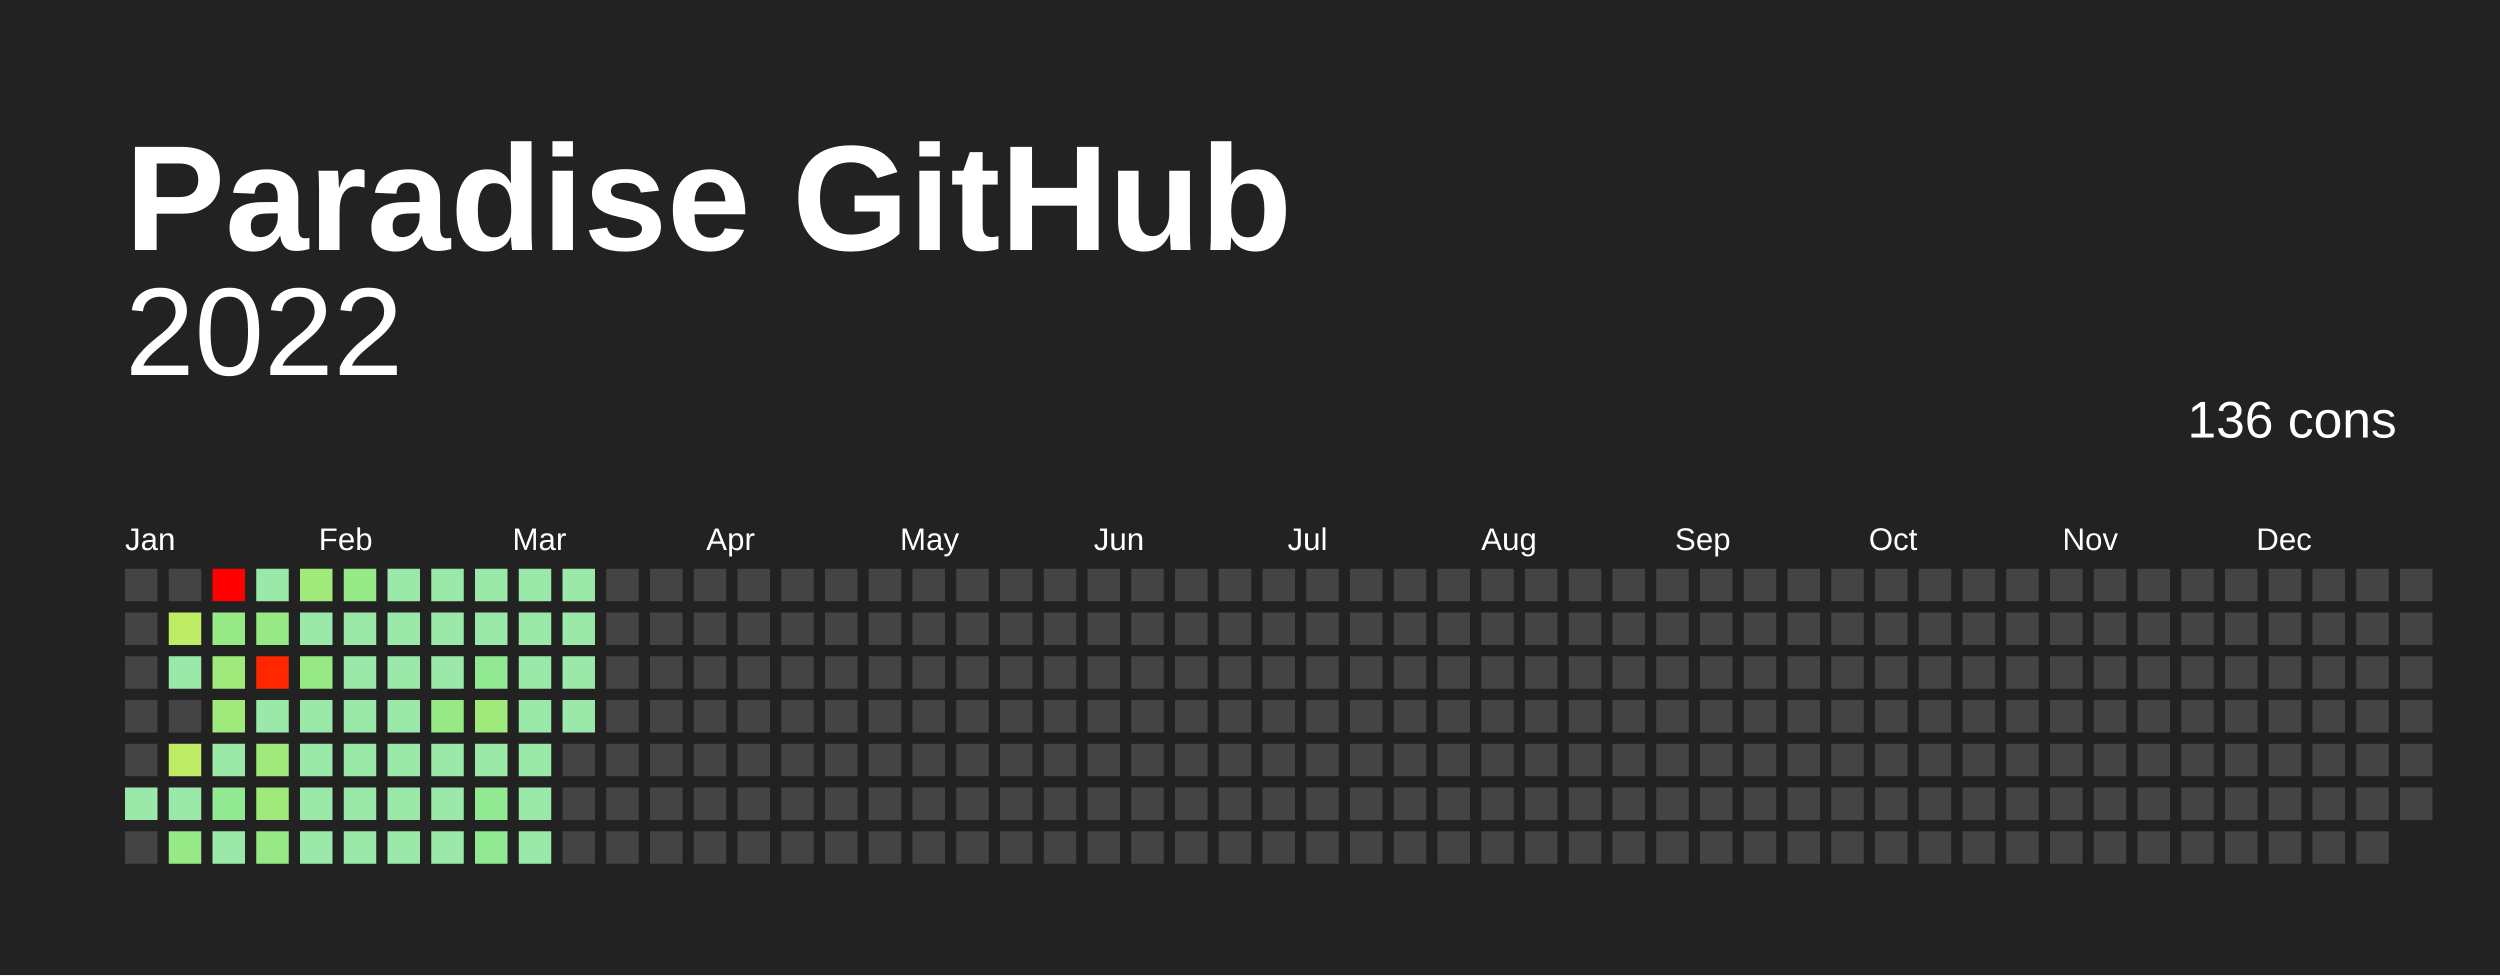
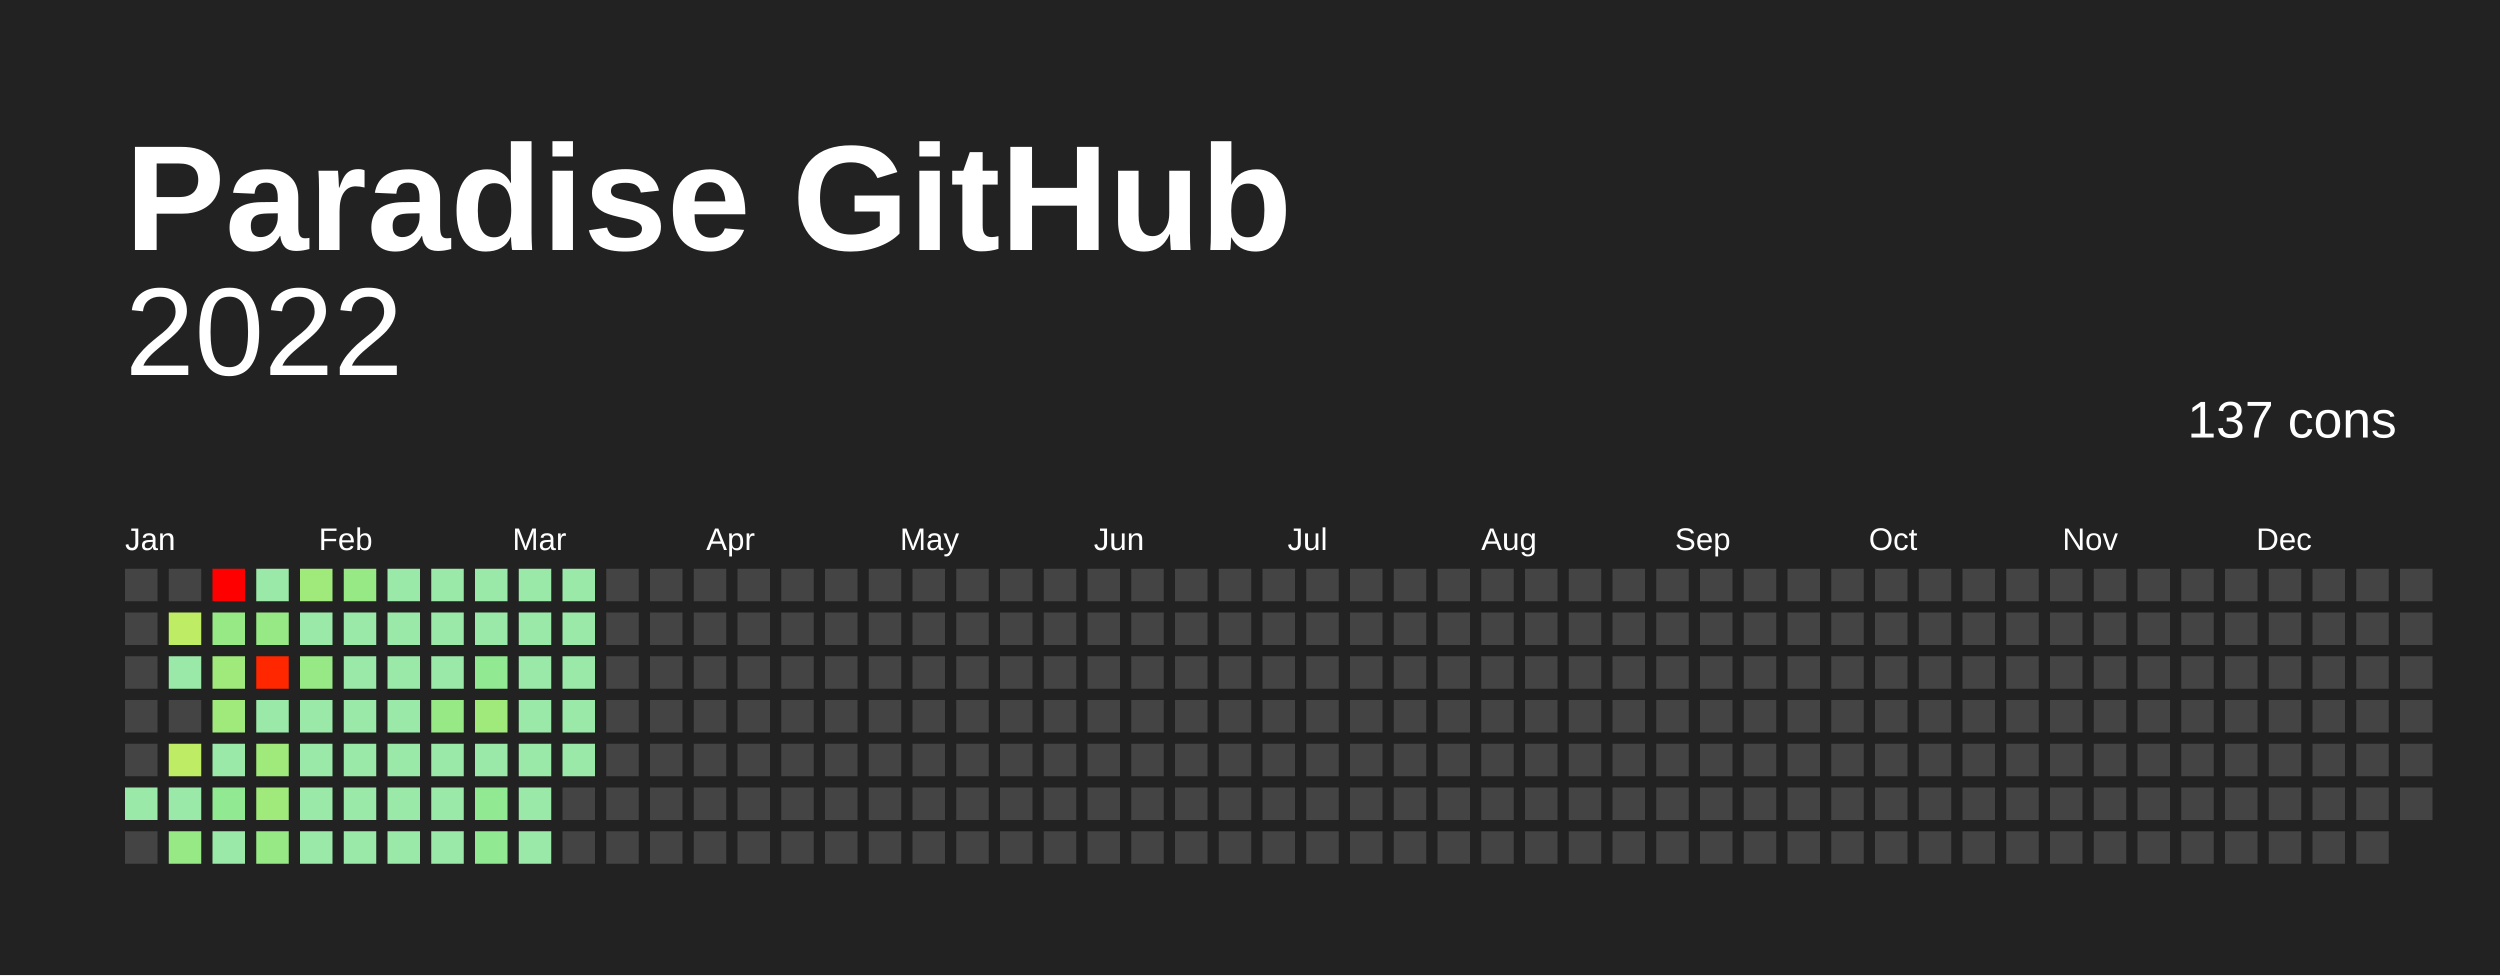
<svg xmlns="http://www.w3.org/2000/svg" baseProfile="full" height="78mm" version="1.1" viewBox="0,0,200,78" width="200mm">
  <defs />
  <rect fill="#222222" height="78" width="200" x="0" y="0" />
  <text fill="#FFFFFF" style="font-size:12px; font-family:Arial; font-weight:bold;" x="10" y="20">Paradise GitHub</text>
  <text alignment-baseline="hanging" fill="#FFFFFF" style="font-size:10.0px; font-family:Arial;" x="10" y="30">2022</text>
-   <text alignment-baseline="hanging" fill="#FFFFFF" style="font-size:4.125px; font-family:Arial;" x="175" y="35">136 cons</text>
+   <text alignment-baseline="hanging" fill="#FFFFFF" style="font-size:4.125px; font-family:Arial;" x="175" y="35">137 cons</text>
  <text fill="#FFFFFF" style="font-size:2.5px; font-family:Arial" x="10.0" y="44">Jan</text>
  <text fill="#FFFFFF" style="font-size:2.5px; font-family:Arial" x="25.5" y="44">Feb</text>
  <text fill="#FFFFFF" style="font-size:2.5px; font-family:Arial" x="41.0" y="44">Mar</text>
  <text fill="#FFFFFF" style="font-size:2.5px; font-family:Arial" x="56.5" y="44">Apr</text>
  <text fill="#FFFFFF" style="font-size:2.5px; font-family:Arial" x="72.0" y="44">May</text>
  <text fill="#FFFFFF" style="font-size:2.5px; font-family:Arial" x="87.5" y="44">Jun</text>
  <text fill="#FFFFFF" style="font-size:2.5px; font-family:Arial" x="103.0" y="44">Jul</text>
  <text fill="#FFFFFF" style="font-size:2.5px; font-family:Arial" x="118.5" y="44">Aug</text>
  <text fill="#FFFFFF" style="font-size:2.5px; font-family:Arial" x="134.0" y="44">Sep</text>
  <text fill="#FFFFFF" style="font-size:2.5px; font-family:Arial" x="149.5" y="44">Oct</text>
  <text fill="#FFFFFF" style="font-size:2.5px; font-family:Arial" x="165.0" y="44">Nov</text>
  <text fill="#FFFFFF" style="font-size:2.5px; font-family:Arial" x="180.5" y="44">Dec</text>
  <rect fill="#444444" height="2.6" width="2.6" x="10.0" y="45.5" />
  <rect fill="#444444" height="2.6" width="2.6" x="10.0" y="49.0" />
  <rect fill="#444444" height="2.6" width="2.6" x="10.0" y="52.5" />
  <rect fill="#444444" height="2.6" width="2.6" x="10.0" y="56.0" />
  <rect fill="#444444" height="2.6" width="2.6" x="10.0" y="59.5" />
  <rect fill="#9be9a8" height="2.6" width="2.6" x="10.0" y="63.0" />
  <rect fill="#444444" height="2.6" width="2.6" x="10.0" y="66.5" />
  <rect fill="#444444" height="2.6" width="2.6" x="13.5" y="45.5" />
  <rect fill="#bfec65" height="2.6" width="2.6" x="13.5" y="49.0" />
  <rect fill="#9be9a8" height="2.6" width="2.6" x="13.5" y="52.5" />
  <rect fill="#444444" height="2.6" width="2.6" x="13.5" y="56.0" />
  <rect fill="#bfec65" height="2.6" width="2.6" x="13.5" y="59.5" />
  <rect fill="#9be9a8" height="2.6" width="2.6" x="13.5" y="63.0" />
  <rect fill="#97e986" height="2.6" width="2.6" x="13.5" y="66.5" />
  <rect fill="red" height="2.6" width="2.6" x="17.0" y="45.5" />
  <rect fill="#97e986" height="2.6" width="2.6" x="17.0" y="49.0" />
  <rect fill="#a0ea7b" height="2.6" width="2.6" x="17.0" y="52.5" />
  <rect fill="#a0ea7b" height="2.6" width="2.6" x="17.0" y="56.0" />
  <rect fill="#9be9a8" height="2.6" width="2.6" x="17.0" y="59.5" />
  <rect fill="#91e991" height="2.6" width="2.6" x="17.0" y="63.0" />
  <rect fill="#9be9a8" height="2.6" width="2.6" x="17.0" y="66.5" />
  <rect fill="#9be9a8" height="2.6" width="2.6" x="20.5" y="45.5" />
  <rect fill="#97e986" height="2.6" width="2.6" x="20.5" y="49.0" />
  <rect fill="#ff2700" height="2.6" width="2.6" x="20.5" y="52.5" />
  <rect fill="#9be9a8" height="2.6" width="2.6" x="20.5" y="56.0" />
  <rect fill="#a0ea7b" height="2.6" width="2.6" x="20.5" y="59.5" />
  <rect fill="#a0ea7b" height="2.6" width="2.6" x="20.5" y="63.0" />
  <rect fill="#97e986" height="2.6" width="2.6" x="20.5" y="66.5" />
  <rect fill="#a0ea7b" height="2.6" width="2.6" x="24.0" y="45.5" />
  <rect fill="#9be9a8" height="2.6" width="2.6" x="24.0" y="49.0" />
  <rect fill="#97e986" height="2.6" width="2.6" x="24.0" y="52.5" />
  <rect fill="#9be9a8" height="2.6" width="2.6" x="24.0" y="56.0" />
  <rect fill="#9be9a8" height="2.6" width="2.6" x="24.0" y="59.5" />
  <rect fill="#9be9a8" height="2.6" width="2.6" x="24.0" y="63.0" />
  <rect fill="#9be9a8" height="2.6" width="2.6" x="24.0" y="66.5" />
  <rect fill="#97e986" height="2.6" width="2.6" x="27.5" y="45.5" />
  <rect fill="#9be9a8" height="2.6" width="2.6" x="27.5" y="49.0" />
  <rect fill="#9be9a8" height="2.6" width="2.6" x="27.5" y="52.5" />
  <rect fill="#9be9a8" height="2.6" width="2.6" x="27.5" y="56.0" />
  <rect fill="#9be9a8" height="2.6" width="2.6" x="27.5" y="59.5" />
  <rect fill="#9be9a8" height="2.6" width="2.6" x="27.5" y="63.0" />
  <rect fill="#9be9a8" height="2.6" width="2.6" x="27.5" y="66.5" />
  <rect fill="#9be9a8" height="2.6" width="2.6" x="31.0" y="45.5" />
  <rect fill="#9be9a8" height="2.6" width="2.6" x="31.0" y="49.0" />
  <rect fill="#9be9a8" height="2.6" width="2.6" x="31.0" y="52.5" />
  <rect fill="#9be9a8" height="2.6" width="2.6" x="31.0" y="56.0" />
  <rect fill="#9be9a8" height="2.6" width="2.6" x="31.0" y="59.5" />
  <rect fill="#9be9a8" height="2.6" width="2.6" x="31.0" y="63.0" />
  <rect fill="#9be9a8" height="2.6" width="2.6" x="31.0" y="66.5" />
  <rect fill="#9be9a8" height="2.6" width="2.6" x="34.5" y="45.5" />
  <rect fill="#9be9a8" height="2.6" width="2.6" x="34.5" y="49.0" />
  <rect fill="#9be9a8" height="2.6" width="2.6" x="34.5" y="52.5" />
  <rect fill="#97e986" height="2.6" width="2.6" x="34.5" y="56.0" />
  <rect fill="#9be9a8" height="2.6" width="2.6" x="34.5" y="59.5" />
  <rect fill="#9be9a8" height="2.6" width="2.6" x="34.5" y="63.0" />
  <rect fill="#9be9a8" height="2.6" width="2.6" x="34.5" y="66.5" />
  <rect fill="#9be9a8" height="2.6" width="2.6" x="38.0" y="45.5" />
  <rect fill="#9be9a8" height="2.6" width="2.6" x="38.0" y="49.0" />
  <rect fill="#91e991" height="2.6" width="2.6" x="38.0" y="52.5" />
  <rect fill="#a0ea7b" height="2.6" width="2.6" x="38.0" y="56.0" />
  <rect fill="#9be9a8" height="2.6" width="2.6" x="38.0" y="59.5" />
  <rect fill="#91e991" height="2.6" width="2.6" x="38.0" y="63.0" />
  <rect fill="#91e991" height="2.6" width="2.6" x="38.0" y="66.5" />
  <rect fill="#9be9a8" height="2.6" width="2.6" x="41.5" y="45.5" />
  <rect fill="#9be9a8" height="2.6" width="2.6" x="41.5" y="49.0" />
  <rect fill="#9be9a8" height="2.6" width="2.6" x="41.5" y="52.5" />
  <rect fill="#9be9a8" height="2.6" width="2.6" x="41.5" y="56.0" />
  <rect fill="#9be9a8" height="2.6" width="2.6" x="41.5" y="59.5" />
  <rect fill="#9be9a8" height="2.6" width="2.6" x="41.5" y="63.0" />
  <rect fill="#9be9a8" height="2.6" width="2.6" x="41.5" y="66.5" />
  <rect fill="#9be9a8" height="2.6" width="2.6" x="45.0" y="45.5" />
  <rect fill="#9be9a8" height="2.6" width="2.6" x="45.0" y="49.0" />
  <rect fill="#9be9a8" height="2.6" width="2.6" x="45.0" y="52.5" />
  <rect fill="#9be9a8" height="2.6" width="2.6" x="45.0" y="56.0" />
-   <rect fill="#444444" height="2.6" width="2.6" x="45.0" y="59.5" />
+   <rect fill="#9be9a8" height="2.6" width="2.6" x="45.0" y="59.5" />
  <rect fill="#444444" height="2.6" width="2.6" x="45.0" y="63.0" />
  <rect fill="#444444" height="2.6" width="2.6" x="45.0" y="66.5" />
  <rect fill="#444444" height="2.6" width="2.6" x="48.5" y="45.5" />
  <rect fill="#444444" height="2.6" width="2.6" x="48.5" y="49.0" />
  <rect fill="#444444" height="2.6" width="2.6" x="48.5" y="52.5" />
  <rect fill="#444444" height="2.6" width="2.6" x="48.5" y="56.0" />
  <rect fill="#444444" height="2.6" width="2.6" x="48.5" y="59.5" />
  <rect fill="#444444" height="2.6" width="2.6" x="48.5" y="63.0" />
  <rect fill="#444444" height="2.6" width="2.6" x="48.5" y="66.5" />
  <rect fill="#444444" height="2.6" width="2.6" x="52.0" y="45.5" />
  <rect fill="#444444" height="2.6" width="2.6" x="52.0" y="49.0" />
  <rect fill="#444444" height="2.6" width="2.6" x="52.0" y="52.5" />
  <rect fill="#444444" height="2.6" width="2.6" x="52.0" y="56.0" />
  <rect fill="#444444" height="2.6" width="2.6" x="52.0" y="59.5" />
  <rect fill="#444444" height="2.6" width="2.6" x="52.0" y="63.0" />
  <rect fill="#444444" height="2.6" width="2.6" x="52.0" y="66.5" />
  <rect fill="#444444" height="2.6" width="2.6" x="55.5" y="45.5" />
  <rect fill="#444444" height="2.6" width="2.6" x="55.5" y="49.0" />
  <rect fill="#444444" height="2.6" width="2.6" x="55.5" y="52.5" />
  <rect fill="#444444" height="2.6" width="2.6" x="55.5" y="56.0" />
  <rect fill="#444444" height="2.6" width="2.6" x="55.5" y="59.5" />
  <rect fill="#444444" height="2.6" width="2.6" x="55.5" y="63.0" />
  <rect fill="#444444" height="2.6" width="2.6" x="55.5" y="66.5" />
  <rect fill="#444444" height="2.6" width="2.6" x="59.0" y="45.5" />
  <rect fill="#444444" height="2.6" width="2.6" x="59.0" y="49.0" />
  <rect fill="#444444" height="2.6" width="2.6" x="59.0" y="52.5" />
  <rect fill="#444444" height="2.6" width="2.6" x="59.0" y="56.0" />
  <rect fill="#444444" height="2.6" width="2.6" x="59.0" y="59.5" />
  <rect fill="#444444" height="2.6" width="2.6" x="59.0" y="63.0" />
  <rect fill="#444444" height="2.6" width="2.6" x="59.0" y="66.5" />
  <rect fill="#444444" height="2.6" width="2.6" x="62.5" y="45.5" />
  <rect fill="#444444" height="2.6" width="2.6" x="62.5" y="49.0" />
  <rect fill="#444444" height="2.6" width="2.6" x="62.5" y="52.5" />
  <rect fill="#444444" height="2.6" width="2.6" x="62.5" y="56.0" />
  <rect fill="#444444" height="2.6" width="2.6" x="62.5" y="59.5" />
  <rect fill="#444444" height="2.6" width="2.6" x="62.5" y="63.0" />
  <rect fill="#444444" height="2.6" width="2.6" x="62.5" y="66.5" />
  <rect fill="#444444" height="2.6" width="2.6" x="66.0" y="45.5" />
  <rect fill="#444444" height="2.6" width="2.6" x="66.0" y="49.0" />
  <rect fill="#444444" height="2.6" width="2.6" x="66.0" y="52.5" />
  <rect fill="#444444" height="2.6" width="2.6" x="66.0" y="56.0" />
  <rect fill="#444444" height="2.6" width="2.6" x="66.0" y="59.5" />
  <rect fill="#444444" height="2.6" width="2.6" x="66.0" y="63.0" />
  <rect fill="#444444" height="2.6" width="2.6" x="66.0" y="66.5" />
  <rect fill="#444444" height="2.6" width="2.6" x="69.5" y="45.5" />
  <rect fill="#444444" height="2.6" width="2.6" x="69.5" y="49.0" />
  <rect fill="#444444" height="2.6" width="2.6" x="69.5" y="52.5" />
  <rect fill="#444444" height="2.6" width="2.6" x="69.5" y="56.0" />
  <rect fill="#444444" height="2.6" width="2.6" x="69.5" y="59.5" />
  <rect fill="#444444" height="2.6" width="2.6" x="69.5" y="63.0" />
  <rect fill="#444444" height="2.6" width="2.6" x="69.5" y="66.5" />
  <rect fill="#444444" height="2.6" width="2.6" x="73.0" y="45.5" />
  <rect fill="#444444" height="2.6" width="2.6" x="73.0" y="49.0" />
  <rect fill="#444444" height="2.6" width="2.6" x="73.0" y="52.5" />
  <rect fill="#444444" height="2.6" width="2.6" x="73.0" y="56.0" />
  <rect fill="#444444" height="2.6" width="2.6" x="73.0" y="59.5" />
  <rect fill="#444444" height="2.6" width="2.6" x="73.0" y="63.0" />
  <rect fill="#444444" height="2.6" width="2.6" x="73.0" y="66.5" />
  <rect fill="#444444" height="2.6" width="2.6" x="76.5" y="45.5" />
  <rect fill="#444444" height="2.6" width="2.6" x="76.5" y="49.0" />
  <rect fill="#444444" height="2.6" width="2.6" x="76.5" y="52.5" />
  <rect fill="#444444" height="2.6" width="2.6" x="76.5" y="56.0" />
  <rect fill="#444444" height="2.6" width="2.6" x="76.5" y="59.5" />
  <rect fill="#444444" height="2.6" width="2.6" x="76.5" y="63.0" />
  <rect fill="#444444" height="2.6" width="2.6" x="76.5" y="66.5" />
  <rect fill="#444444" height="2.6" width="2.6" x="80.0" y="45.5" />
  <rect fill="#444444" height="2.6" width="2.6" x="80.0" y="49.0" />
  <rect fill="#444444" height="2.6" width="2.6" x="80.0" y="52.5" />
  <rect fill="#444444" height="2.6" width="2.6" x="80.0" y="56.0" />
  <rect fill="#444444" height="2.6" width="2.6" x="80.0" y="59.5" />
  <rect fill="#444444" height="2.6" width="2.6" x="80.0" y="63.0" />
  <rect fill="#444444" height="2.6" width="2.6" x="80.0" y="66.5" />
  <rect fill="#444444" height="2.6" width="2.6" x="83.5" y="45.5" />
  <rect fill="#444444" height="2.6" width="2.6" x="83.5" y="49.0" />
  <rect fill="#444444" height="2.6" width="2.6" x="83.5" y="52.5" />
  <rect fill="#444444" height="2.6" width="2.6" x="83.5" y="56.0" />
  <rect fill="#444444" height="2.6" width="2.6" x="83.5" y="59.5" />
  <rect fill="#444444" height="2.6" width="2.6" x="83.5" y="63.0" />
  <rect fill="#444444" height="2.6" width="2.6" x="83.5" y="66.5" />
  <rect fill="#444444" height="2.6" width="2.6" x="87.0" y="45.5" />
  <rect fill="#444444" height="2.6" width="2.6" x="87.0" y="49.0" />
  <rect fill="#444444" height="2.6" width="2.6" x="87.0" y="52.5" />
  <rect fill="#444444" height="2.6" width="2.6" x="87.0" y="56.0" />
  <rect fill="#444444" height="2.6" width="2.6" x="87.0" y="59.5" />
  <rect fill="#444444" height="2.6" width="2.6" x="87.0" y="63.0" />
  <rect fill="#444444" height="2.6" width="2.6" x="87.0" y="66.5" />
  <rect fill="#444444" height="2.6" width="2.6" x="90.5" y="45.5" />
  <rect fill="#444444" height="2.6" width="2.6" x="90.5" y="49.0" />
  <rect fill="#444444" height="2.6" width="2.6" x="90.5" y="52.5" />
  <rect fill="#444444" height="2.6" width="2.6" x="90.5" y="56.0" />
  <rect fill="#444444" height="2.6" width="2.6" x="90.5" y="59.5" />
  <rect fill="#444444" height="2.6" width="2.6" x="90.5" y="63.0" />
  <rect fill="#444444" height="2.6" width="2.6" x="90.5" y="66.5" />
  <rect fill="#444444" height="2.6" width="2.6" x="94.0" y="45.5" />
  <rect fill="#444444" height="2.6" width="2.6" x="94.0" y="49.0" />
  <rect fill="#444444" height="2.6" width="2.6" x="94.0" y="52.5" />
  <rect fill="#444444" height="2.6" width="2.6" x="94.0" y="56.0" />
  <rect fill="#444444" height="2.6" width="2.6" x="94.0" y="59.5" />
  <rect fill="#444444" height="2.6" width="2.6" x="94.0" y="63.0" />
  <rect fill="#444444" height="2.6" width="2.6" x="94.0" y="66.5" />
  <rect fill="#444444" height="2.6" width="2.6" x="97.5" y="45.5" />
  <rect fill="#444444" height="2.6" width="2.6" x="97.5" y="49.0" />
  <rect fill="#444444" height="2.6" width="2.6" x="97.5" y="52.5" />
  <rect fill="#444444" height="2.6" width="2.6" x="97.5" y="56.0" />
  <rect fill="#444444" height="2.6" width="2.6" x="97.5" y="59.5" />
  <rect fill="#444444" height="2.6" width="2.6" x="97.5" y="63.0" />
  <rect fill="#444444" height="2.6" width="2.6" x="97.5" y="66.5" />
  <rect fill="#444444" height="2.6" width="2.6" x="101.0" y="45.5" />
  <rect fill="#444444" height="2.6" width="2.6" x="101.0" y="49.0" />
  <rect fill="#444444" height="2.6" width="2.6" x="101.0" y="52.5" />
  <rect fill="#444444" height="2.6" width="2.6" x="101.0" y="56.0" />
  <rect fill="#444444" height="2.6" width="2.6" x="101.0" y="59.5" />
  <rect fill="#444444" height="2.6" width="2.6" x="101.0" y="63.0" />
  <rect fill="#444444" height="2.6" width="2.6" x="101.0" y="66.5" />
  <rect fill="#444444" height="2.6" width="2.6" x="104.5" y="45.5" />
  <rect fill="#444444" height="2.6" width="2.6" x="104.5" y="49.0" />
  <rect fill="#444444" height="2.6" width="2.6" x="104.5" y="52.5" />
  <rect fill="#444444" height="2.6" width="2.6" x="104.5" y="56.0" />
  <rect fill="#444444" height="2.6" width="2.6" x="104.5" y="59.5" />
  <rect fill="#444444" height="2.6" width="2.6" x="104.5" y="63.0" />
  <rect fill="#444444" height="2.6" width="2.6" x="104.5" y="66.5" />
  <rect fill="#444444" height="2.6" width="2.6" x="108.0" y="45.5" />
  <rect fill="#444444" height="2.6" width="2.6" x="108.0" y="49.0" />
  <rect fill="#444444" height="2.6" width="2.6" x="108.0" y="52.5" />
  <rect fill="#444444" height="2.6" width="2.6" x="108.0" y="56.0" />
  <rect fill="#444444" height="2.6" width="2.6" x="108.0" y="59.5" />
  <rect fill="#444444" height="2.6" width="2.6" x="108.0" y="63.0" />
  <rect fill="#444444" height="2.6" width="2.6" x="108.0" y="66.5" />
  <rect fill="#444444" height="2.6" width="2.6" x="111.5" y="45.5" />
  <rect fill="#444444" height="2.6" width="2.6" x="111.5" y="49.0" />
  <rect fill="#444444" height="2.6" width="2.6" x="111.5" y="52.5" />
  <rect fill="#444444" height="2.6" width="2.6" x="111.5" y="56.0" />
  <rect fill="#444444" height="2.6" width="2.6" x="111.5" y="59.5" />
  <rect fill="#444444" height="2.6" width="2.6" x="111.5" y="63.0" />
  <rect fill="#444444" height="2.6" width="2.6" x="111.5" y="66.5" />
  <rect fill="#444444" height="2.6" width="2.6" x="115.0" y="45.5" />
  <rect fill="#444444" height="2.6" width="2.6" x="115.0" y="49.0" />
  <rect fill="#444444" height="2.6" width="2.6" x="115.0" y="52.5" />
  <rect fill="#444444" height="2.6" width="2.6" x="115.0" y="56.0" />
  <rect fill="#444444" height="2.6" width="2.6" x="115.0" y="59.5" />
  <rect fill="#444444" height="2.6" width="2.6" x="115.0" y="63.0" />
  <rect fill="#444444" height="2.6" width="2.6" x="115.0" y="66.5" />
  <rect fill="#444444" height="2.6" width="2.6" x="118.5" y="45.5" />
  <rect fill="#444444" height="2.6" width="2.6" x="118.5" y="49.0" />
  <rect fill="#444444" height="2.6" width="2.6" x="118.5" y="52.5" />
  <rect fill="#444444" height="2.6" width="2.6" x="118.5" y="56.0" />
  <rect fill="#444444" height="2.6" width="2.6" x="118.5" y="59.5" />
  <rect fill="#444444" height="2.6" width="2.6" x="118.5" y="63.0" />
  <rect fill="#444444" height="2.6" width="2.6" x="118.5" y="66.5" />
  <rect fill="#444444" height="2.6" width="2.6" x="122.0" y="45.5" />
  <rect fill="#444444" height="2.6" width="2.6" x="122.0" y="49.0" />
  <rect fill="#444444" height="2.6" width="2.6" x="122.0" y="52.5" />
  <rect fill="#444444" height="2.6" width="2.6" x="122.0" y="56.0" />
  <rect fill="#444444" height="2.6" width="2.6" x="122.0" y="59.5" />
  <rect fill="#444444" height="2.6" width="2.6" x="122.0" y="63.0" />
  <rect fill="#444444" height="2.6" width="2.6" x="122.0" y="66.5" />
  <rect fill="#444444" height="2.6" width="2.6" x="125.5" y="45.5" />
  <rect fill="#444444" height="2.6" width="2.6" x="125.5" y="49.0" />
  <rect fill="#444444" height="2.6" width="2.6" x="125.5" y="52.5" />
  <rect fill="#444444" height="2.6" width="2.6" x="125.5" y="56.0" />
  <rect fill="#444444" height="2.6" width="2.6" x="125.5" y="59.5" />
  <rect fill="#444444" height="2.6" width="2.6" x="125.5" y="63.0" />
  <rect fill="#444444" height="2.6" width="2.6" x="125.5" y="66.5" />
  <rect fill="#444444" height="2.6" width="2.6" x="129.0" y="45.5" />
  <rect fill="#444444" height="2.6" width="2.6" x="129.0" y="49.0" />
  <rect fill="#444444" height="2.6" width="2.6" x="129.0" y="52.5" />
  <rect fill="#444444" height="2.6" width="2.6" x="129.0" y="56.0" />
  <rect fill="#444444" height="2.6" width="2.6" x="129.0" y="59.5" />
  <rect fill="#444444" height="2.6" width="2.6" x="129.0" y="63.0" />
  <rect fill="#444444" height="2.6" width="2.6" x="129.0" y="66.5" />
  <rect fill="#444444" height="2.6" width="2.6" x="132.5" y="45.5" />
  <rect fill="#444444" height="2.6" width="2.6" x="132.5" y="49.0" />
  <rect fill="#444444" height="2.6" width="2.6" x="132.5" y="52.5" />
  <rect fill="#444444" height="2.6" width="2.6" x="132.5" y="56.0" />
  <rect fill="#444444" height="2.6" width="2.6" x="132.5" y="59.5" />
  <rect fill="#444444" height="2.6" width="2.6" x="132.5" y="63.0" />
  <rect fill="#444444" height="2.6" width="2.6" x="132.5" y="66.5" />
  <rect fill="#444444" height="2.6" width="2.6" x="136.0" y="45.5" />
  <rect fill="#444444" height="2.6" width="2.6" x="136.0" y="49.0" />
  <rect fill="#444444" height="2.6" width="2.6" x="136.0" y="52.5" />
  <rect fill="#444444" height="2.6" width="2.6" x="136.0" y="56.0" />
  <rect fill="#444444" height="2.6" width="2.6" x="136.0" y="59.5" />
  <rect fill="#444444" height="2.6" width="2.6" x="136.0" y="63.0" />
  <rect fill="#444444" height="2.6" width="2.6" x="136.0" y="66.5" />
  <rect fill="#444444" height="2.6" width="2.6" x="139.5" y="45.5" />
  <rect fill="#444444" height="2.6" width="2.6" x="139.5" y="49.0" />
  <rect fill="#444444" height="2.6" width="2.6" x="139.5" y="52.5" />
  <rect fill="#444444" height="2.6" width="2.6" x="139.5" y="56.0" />
  <rect fill="#444444" height="2.6" width="2.6" x="139.5" y="59.5" />
  <rect fill="#444444" height="2.6" width="2.6" x="139.5" y="63.0" />
  <rect fill="#444444" height="2.6" width="2.6" x="139.5" y="66.5" />
  <rect fill="#444444" height="2.6" width="2.6" x="143.0" y="45.5" />
  <rect fill="#444444" height="2.6" width="2.6" x="143.0" y="49.0" />
  <rect fill="#444444" height="2.6" width="2.6" x="143.0" y="52.5" />
  <rect fill="#444444" height="2.6" width="2.6" x="143.0" y="56.0" />
  <rect fill="#444444" height="2.6" width="2.6" x="143.0" y="59.5" />
  <rect fill="#444444" height="2.6" width="2.6" x="143.0" y="63.0" />
  <rect fill="#444444" height="2.6" width="2.6" x="143.0" y="66.5" />
  <rect fill="#444444" height="2.6" width="2.6" x="146.5" y="45.5" />
  <rect fill="#444444" height="2.6" width="2.6" x="146.5" y="49.0" />
  <rect fill="#444444" height="2.6" width="2.6" x="146.5" y="52.5" />
  <rect fill="#444444" height="2.6" width="2.6" x="146.5" y="56.0" />
  <rect fill="#444444" height="2.6" width="2.6" x="146.5" y="59.5" />
  <rect fill="#444444" height="2.6" width="2.6" x="146.5" y="63.0" />
  <rect fill="#444444" height="2.6" width="2.6" x="146.5" y="66.5" />
  <rect fill="#444444" height="2.6" width="2.6" x="150.0" y="45.5" />
  <rect fill="#444444" height="2.6" width="2.6" x="150.0" y="49.0" />
  <rect fill="#444444" height="2.6" width="2.6" x="150.0" y="52.5" />
  <rect fill="#444444" height="2.6" width="2.6" x="150.0" y="56.0" />
  <rect fill="#444444" height="2.6" width="2.6" x="150.0" y="59.5" />
  <rect fill="#444444" height="2.6" width="2.6" x="150.0" y="63.0" />
  <rect fill="#444444" height="2.6" width="2.6" x="150.0" y="66.5" />
  <rect fill="#444444" height="2.6" width="2.6" x="153.5" y="45.5" />
  <rect fill="#444444" height="2.6" width="2.6" x="153.5" y="49.0" />
  <rect fill="#444444" height="2.6" width="2.6" x="153.5" y="52.5" />
  <rect fill="#444444" height="2.6" width="2.6" x="153.5" y="56.0" />
  <rect fill="#444444" height="2.6" width="2.6" x="153.5" y="59.5" />
  <rect fill="#444444" height="2.6" width="2.6" x="153.5" y="63.0" />
  <rect fill="#444444" height="2.6" width="2.6" x="153.5" y="66.5" />
  <rect fill="#444444" height="2.6" width="2.6" x="157.0" y="45.5" />
  <rect fill="#444444" height="2.6" width="2.6" x="157.0" y="49.0" />
  <rect fill="#444444" height="2.6" width="2.6" x="157.0" y="52.5" />
  <rect fill="#444444" height="2.6" width="2.6" x="157.0" y="56.0" />
  <rect fill="#444444" height="2.6" width="2.6" x="157.0" y="59.5" />
  <rect fill="#444444" height="2.6" width="2.6" x="157.0" y="63.0" />
  <rect fill="#444444" height="2.6" width="2.6" x="157.0" y="66.5" />
  <rect fill="#444444" height="2.6" width="2.6" x="160.5" y="45.5" />
  <rect fill="#444444" height="2.6" width="2.6" x="160.5" y="49.0" />
  <rect fill="#444444" height="2.6" width="2.6" x="160.5" y="52.5" />
  <rect fill="#444444" height="2.6" width="2.6" x="160.5" y="56.0" />
  <rect fill="#444444" height="2.6" width="2.6" x="160.5" y="59.5" />
  <rect fill="#444444" height="2.6" width="2.6" x="160.5" y="63.0" />
  <rect fill="#444444" height="2.6" width="2.6" x="160.5" y="66.5" />
  <rect fill="#444444" height="2.6" width="2.6" x="164.0" y="45.5" />
  <rect fill="#444444" height="2.6" width="2.6" x="164.0" y="49.0" />
  <rect fill="#444444" height="2.6" width="2.6" x="164.0" y="52.5" />
  <rect fill="#444444" height="2.6" width="2.6" x="164.0" y="56.0" />
  <rect fill="#444444" height="2.6" width="2.6" x="164.0" y="59.5" />
  <rect fill="#444444" height="2.6" width="2.6" x="164.0" y="63.0" />
  <rect fill="#444444" height="2.6" width="2.6" x="164.0" y="66.5" />
  <rect fill="#444444" height="2.6" width="2.6" x="167.5" y="45.5" />
  <rect fill="#444444" height="2.6" width="2.6" x="167.5" y="49.0" />
  <rect fill="#444444" height="2.6" width="2.6" x="167.5" y="52.5" />
  <rect fill="#444444" height="2.6" width="2.6" x="167.5" y="56.0" />
  <rect fill="#444444" height="2.6" width="2.6" x="167.5" y="59.5" />
  <rect fill="#444444" height="2.6" width="2.6" x="167.5" y="63.0" />
  <rect fill="#444444" height="2.6" width="2.6" x="167.5" y="66.5" />
  <rect fill="#444444" height="2.6" width="2.6" x="171.0" y="45.5" />
  <rect fill="#444444" height="2.6" width="2.6" x="171.0" y="49.0" />
  <rect fill="#444444" height="2.6" width="2.6" x="171.0" y="52.5" />
  <rect fill="#444444" height="2.6" width="2.6" x="171.0" y="56.0" />
  <rect fill="#444444" height="2.6" width="2.6" x="171.0" y="59.5" />
  <rect fill="#444444" height="2.6" width="2.6" x="171.0" y="63.0" />
  <rect fill="#444444" height="2.6" width="2.6" x="171.0" y="66.5" />
  <rect fill="#444444" height="2.6" width="2.6" x="174.5" y="45.5" />
  <rect fill="#444444" height="2.6" width="2.6" x="174.5" y="49.0" />
  <rect fill="#444444" height="2.6" width="2.6" x="174.5" y="52.5" />
  <rect fill="#444444" height="2.6" width="2.6" x="174.5" y="56.0" />
  <rect fill="#444444" height="2.6" width="2.6" x="174.5" y="59.5" />
  <rect fill="#444444" height="2.6" width="2.6" x="174.5" y="63.0" />
  <rect fill="#444444" height="2.6" width="2.6" x="174.5" y="66.5" />
  <rect fill="#444444" height="2.6" width="2.6" x="178.0" y="45.5" />
  <rect fill="#444444" height="2.6" width="2.6" x="178.0" y="49.0" />
  <rect fill="#444444" height="2.6" width="2.6" x="178.0" y="52.5" />
  <rect fill="#444444" height="2.6" width="2.6" x="178.0" y="56.0" />
  <rect fill="#444444" height="2.6" width="2.6" x="178.0" y="59.5" />
  <rect fill="#444444" height="2.6" width="2.6" x="178.0" y="63.0" />
  <rect fill="#444444" height="2.6" width="2.6" x="178.0" y="66.5" />
  <rect fill="#444444" height="2.6" width="2.6" x="181.5" y="45.5" />
  <rect fill="#444444" height="2.6" width="2.6" x="181.5" y="49.0" />
  <rect fill="#444444" height="2.6" width="2.6" x="181.5" y="52.5" />
  <rect fill="#444444" height="2.6" width="2.6" x="181.5" y="56.0" />
  <rect fill="#444444" height="2.6" width="2.6" x="181.5" y="59.5" />
  <rect fill="#444444" height="2.6" width="2.6" x="181.5" y="63.0" />
  <rect fill="#444444" height="2.6" width="2.6" x="181.5" y="66.5" />
  <rect fill="#444444" height="2.6" width="2.6" x="185.0" y="45.5" />
  <rect fill="#444444" height="2.6" width="2.6" x="185.0" y="49.0" />
  <rect fill="#444444" height="2.6" width="2.6" x="185.0" y="52.5" />
  <rect fill="#444444" height="2.6" width="2.6" x="185.0" y="56.0" />
  <rect fill="#444444" height="2.6" width="2.6" x="185.0" y="59.5" />
  <rect fill="#444444" height="2.6" width="2.6" x="185.0" y="63.0" />
  <rect fill="#444444" height="2.6" width="2.6" x="185.0" y="66.5" />
  <rect fill="#444444" height="2.6" width="2.6" x="188.5" y="45.5" />
  <rect fill="#444444" height="2.6" width="2.6" x="188.5" y="49.0" />
  <rect fill="#444444" height="2.6" width="2.6" x="188.5" y="52.5" />
  <rect fill="#444444" height="2.6" width="2.6" x="188.5" y="56.0" />
  <rect fill="#444444" height="2.6" width="2.6" x="188.5" y="59.5" />
  <rect fill="#444444" height="2.6" width="2.6" x="188.5" y="63.0" />
  <rect fill="#444444" height="2.6" width="2.6" x="188.5" y="66.5" />
  <rect fill="#444444" height="2.6" width="2.6" x="192.0" y="45.5" />
  <rect fill="#444444" height="2.6" width="2.6" x="192.0" y="49.0" />
  <rect fill="#444444" height="2.6" width="2.6" x="192.0" y="52.5" />
  <rect fill="#444444" height="2.6" width="2.6" x="192.0" y="56.0" />
  <rect fill="#444444" height="2.6" width="2.6" x="192.0" y="59.5" />
  <rect fill="#444444" height="2.6" width="2.6" x="192.0" y="63.0" />
</svg>
